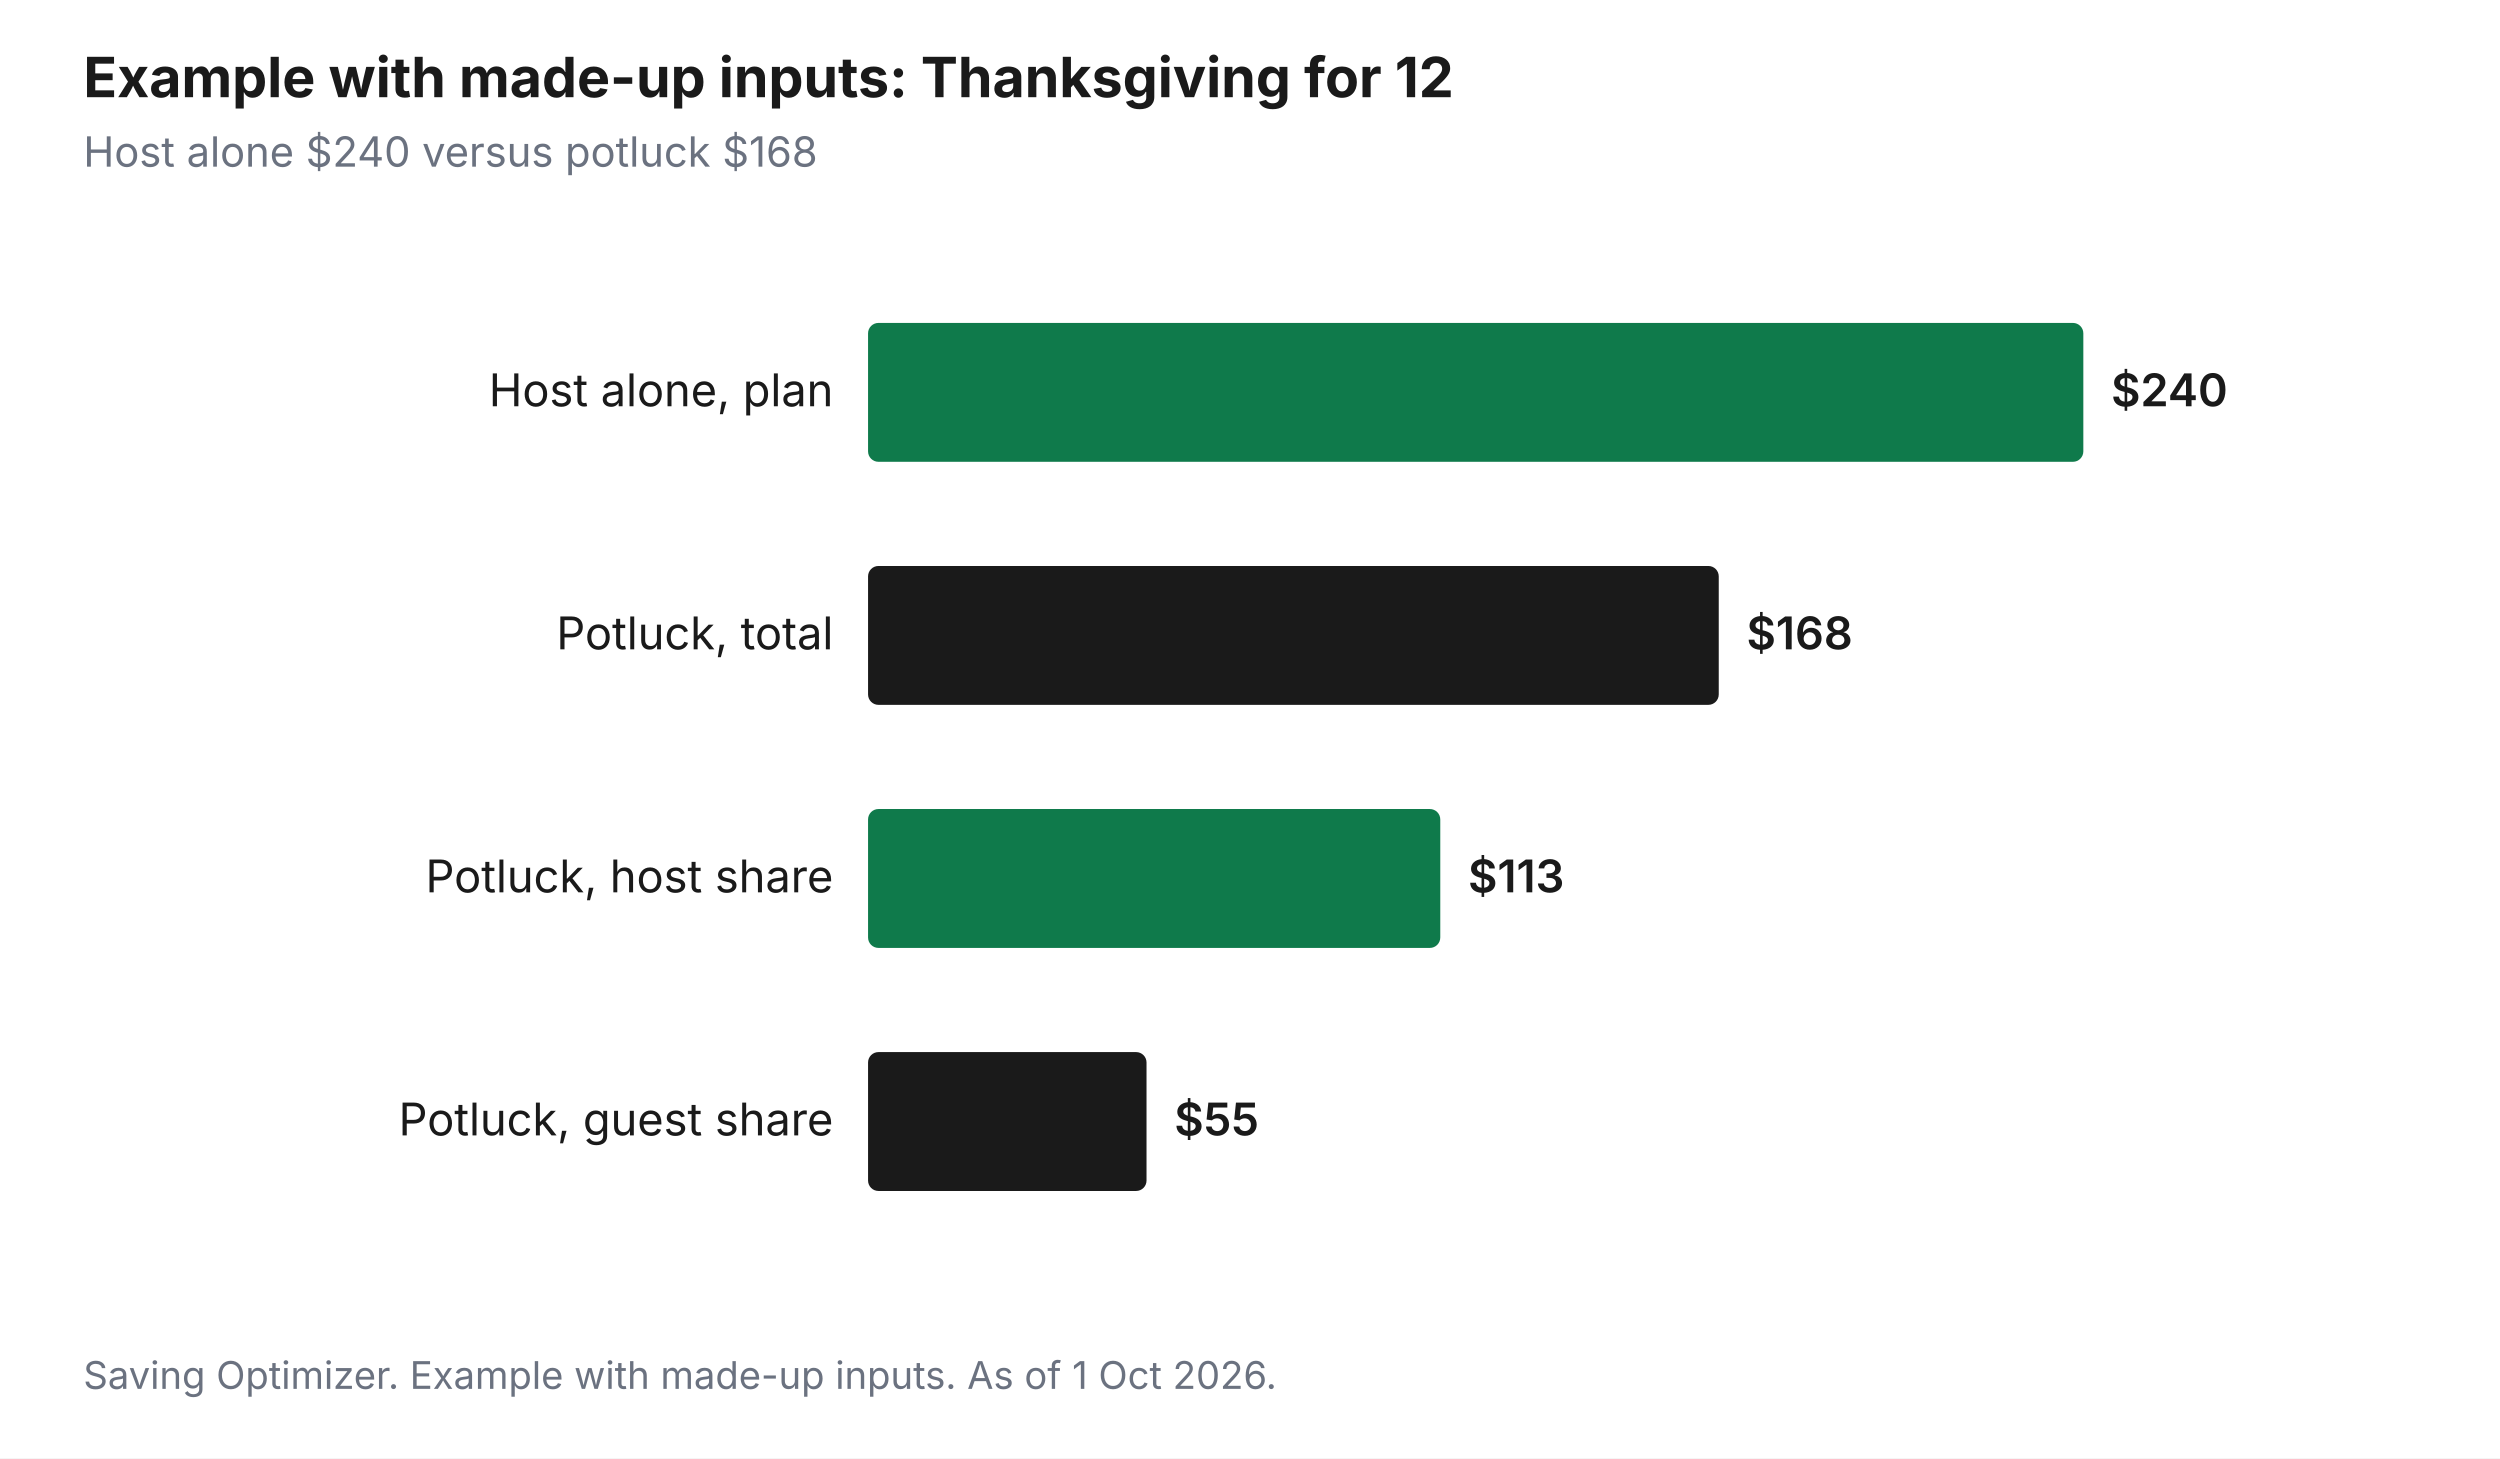
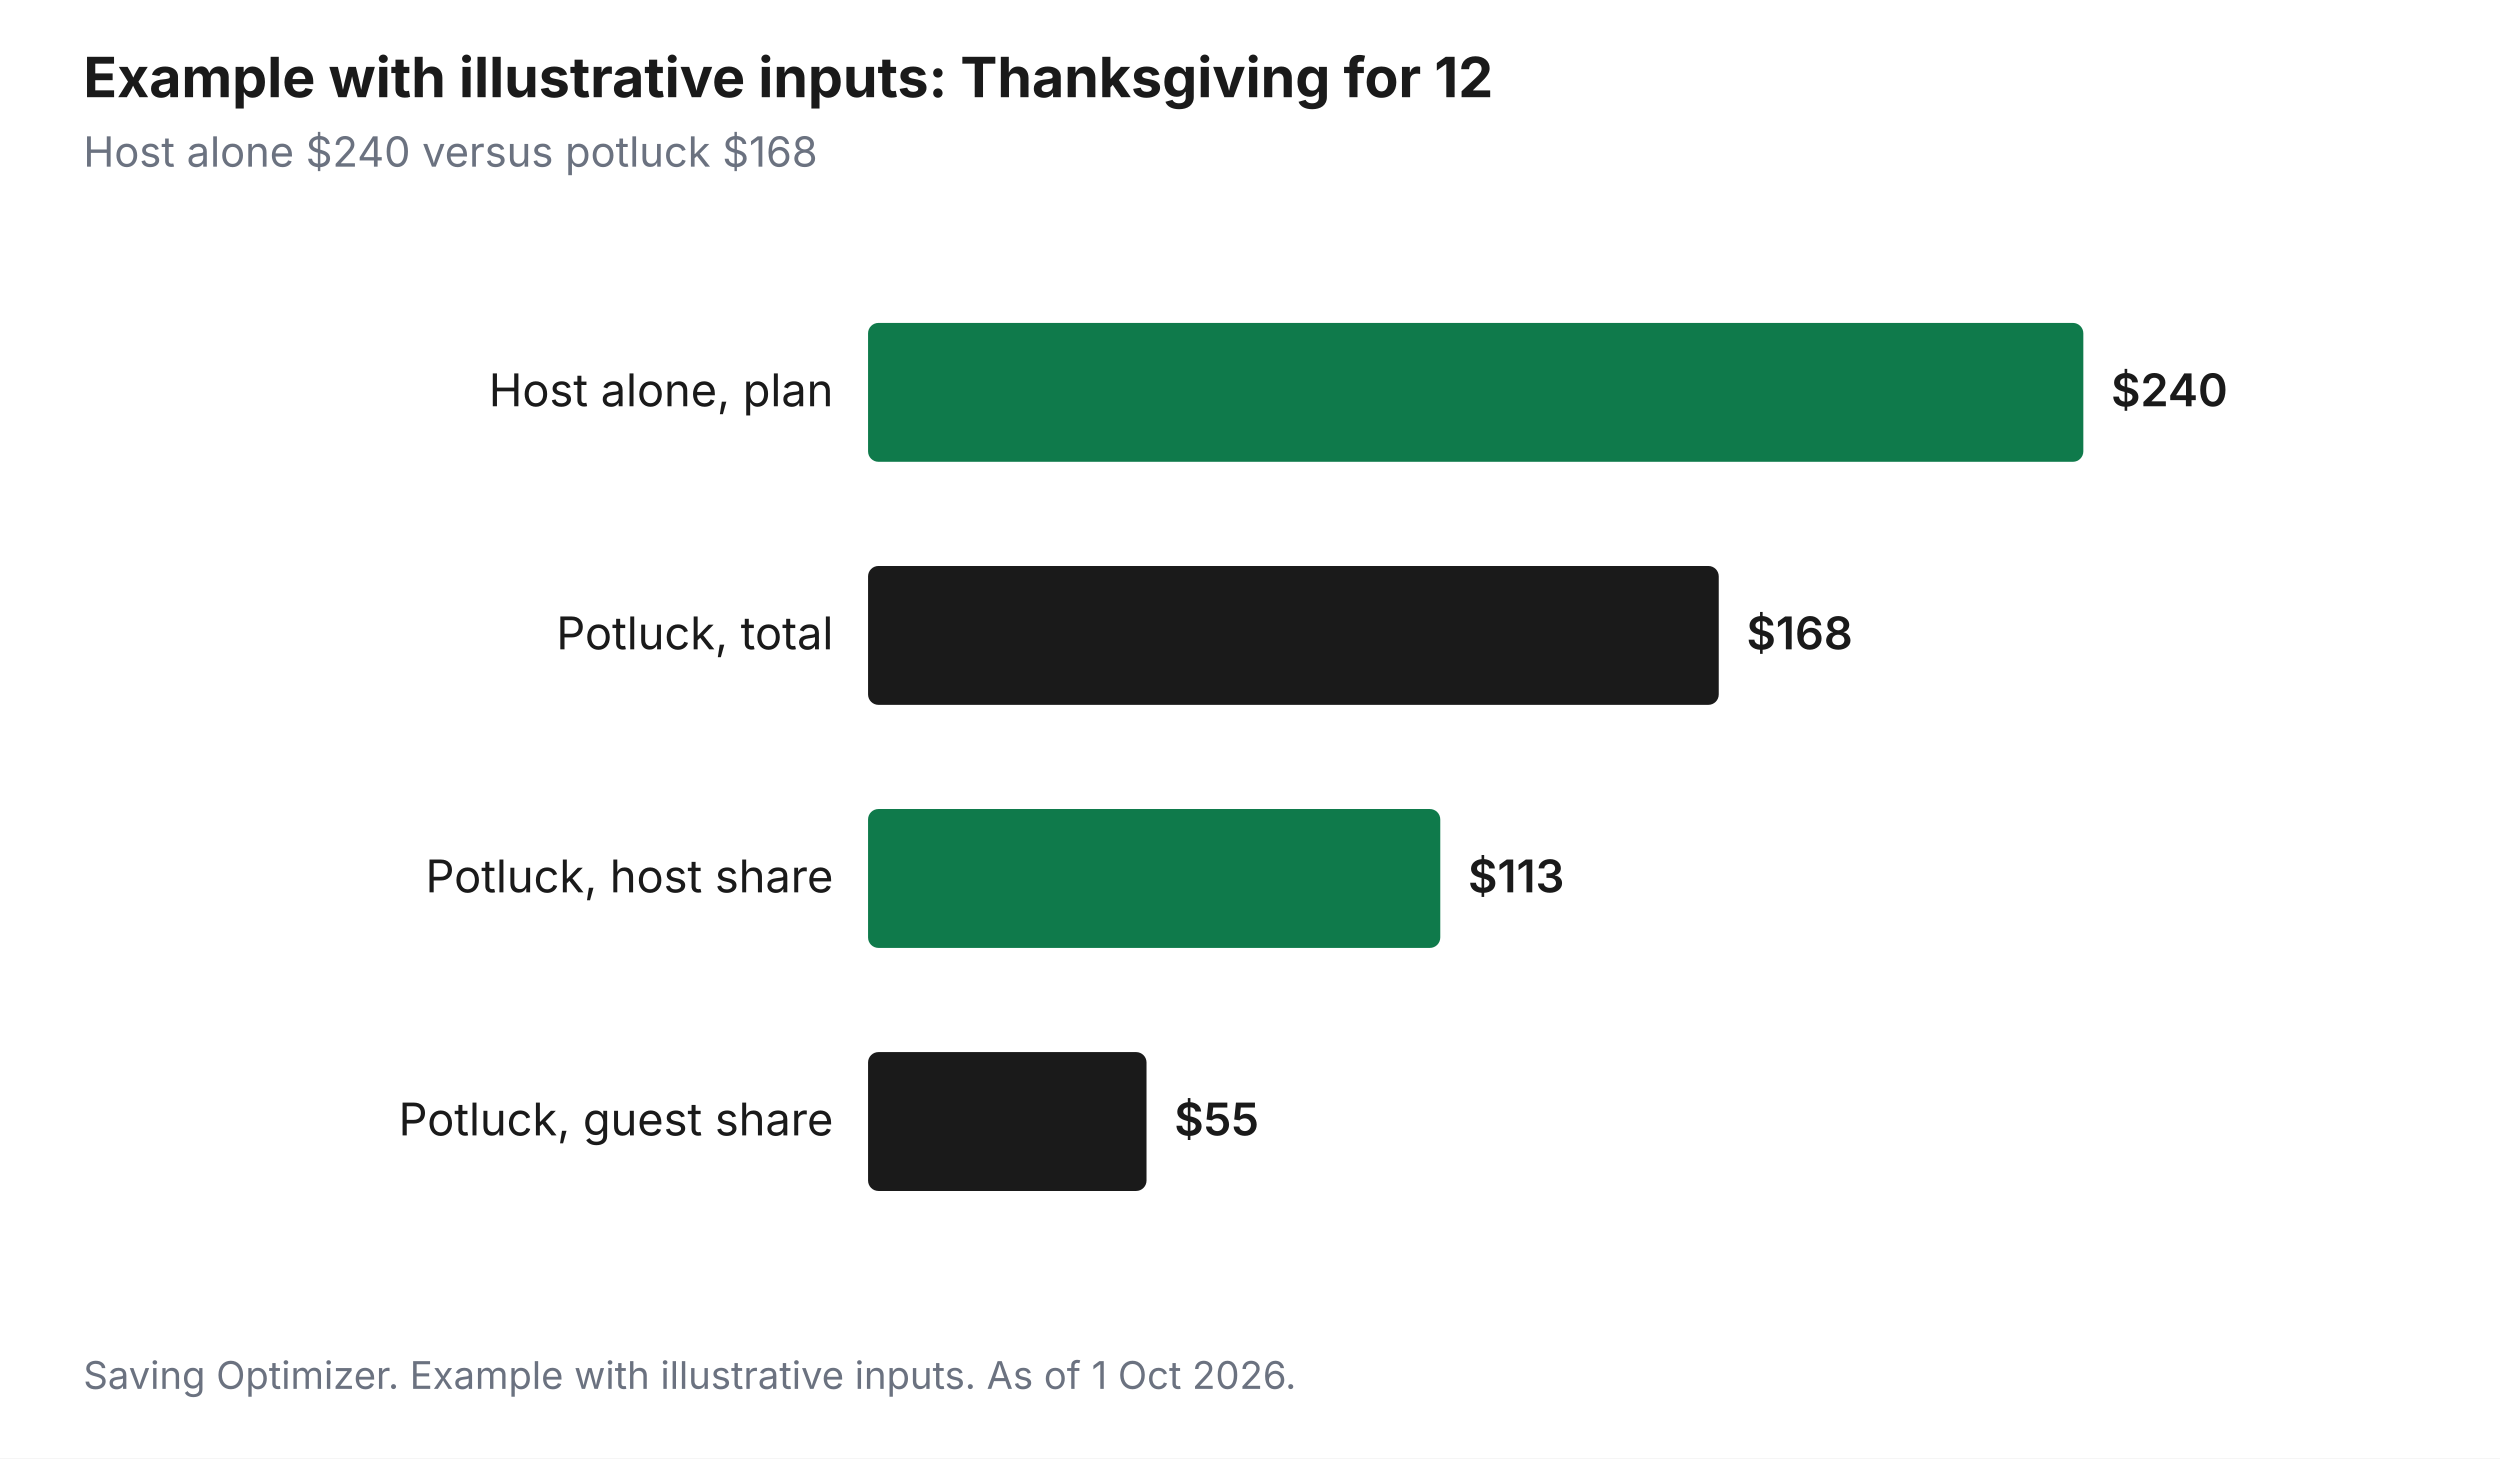
<svg xmlns="http://www.w3.org/2000/svg" viewBox="0 0 720 420" width="720" height="420" role="img" aria-labelledby="t d">
  <rect width="720" height="420" fill="#FFFFFF" />
-   <text x="24" y="28" font-family="Inter, Arial, sans-serif" font-size="16" font-weight="700" fill="#1A1A1A">Example with made-up inputs: Thanksgiving for 12</text>
+   <text x="24" y="28" font-family="Inter, Arial, sans-serif" font-size="16" font-weight="700" fill="#1A1A1A">Example with illustrative inputs: Thanksgiving for 12</text>
  <text x="24" y="48" font-family="Inter, Arial, sans-serif" font-size="12" fill="#6B7280">Host alone $240 versus potluck $168</text>
  <text x="240" y="117.0" text-anchor="end" font-family="Inter, Arial, sans-serif" font-size="13" fill="#1A1A1A">Host alone, plan</text>
  <rect x="250" y="93.0" width="350.0" height="40.0" rx="3" fill="#0F7A4B" />
  <text x="608.0" y="117.0" font-family="Inter, Arial, sans-serif" font-size="13" font-weight="600" fill="#1A1A1A">$240</text>
  <text x="240" y="187.0" text-anchor="end" font-family="Inter, Arial, sans-serif" font-size="13" fill="#1A1A1A">Potluck, total</text>
  <rect x="250" y="163.0" width="245.0" height="40.0" rx="3" fill="#1A1A1A" />
  <text x="503.0" y="187.0" font-family="Inter, Arial, sans-serif" font-size="13" font-weight="600" fill="#1A1A1A">$168</text>
  <text x="240" y="257.0" text-anchor="end" font-family="Inter, Arial, sans-serif" font-size="13" fill="#1A1A1A">Potluck, host share</text>
  <rect x="250" y="233.0" width="164.8" height="40.0" rx="3" fill="#0F7A4B" />
  <text x="422.8" y="257.0" font-family="Inter, Arial, sans-serif" font-size="13" font-weight="600" fill="#1A1A1A">$113</text>
  <text x="240" y="327.0" text-anchor="end" font-family="Inter, Arial, sans-serif" font-size="13" fill="#1A1A1A">Potluck, guest share</text>
  <rect x="250" y="303.0" width="80.2" height="40.0" rx="3" fill="#1A1A1A" />
  <text x="338.2" y="327.0" font-family="Inter, Arial, sans-serif" font-size="13" font-weight="600" fill="#1A1A1A">$55</text>
-   <text x="24" y="400" font-family="Inter, Arial, sans-serif" font-size="11" fill="#6B7280">Saving Optimizer. Example with made-up inputs. As of 1 Oct 2026.</text>
+   <text x="24" y="400" font-family="Inter, Arial, sans-serif" font-size="11" fill="#6B7280">Saving Optimizer. Example with illustrative inputs. As of 1 Oct 2026.</text>
</svg>
